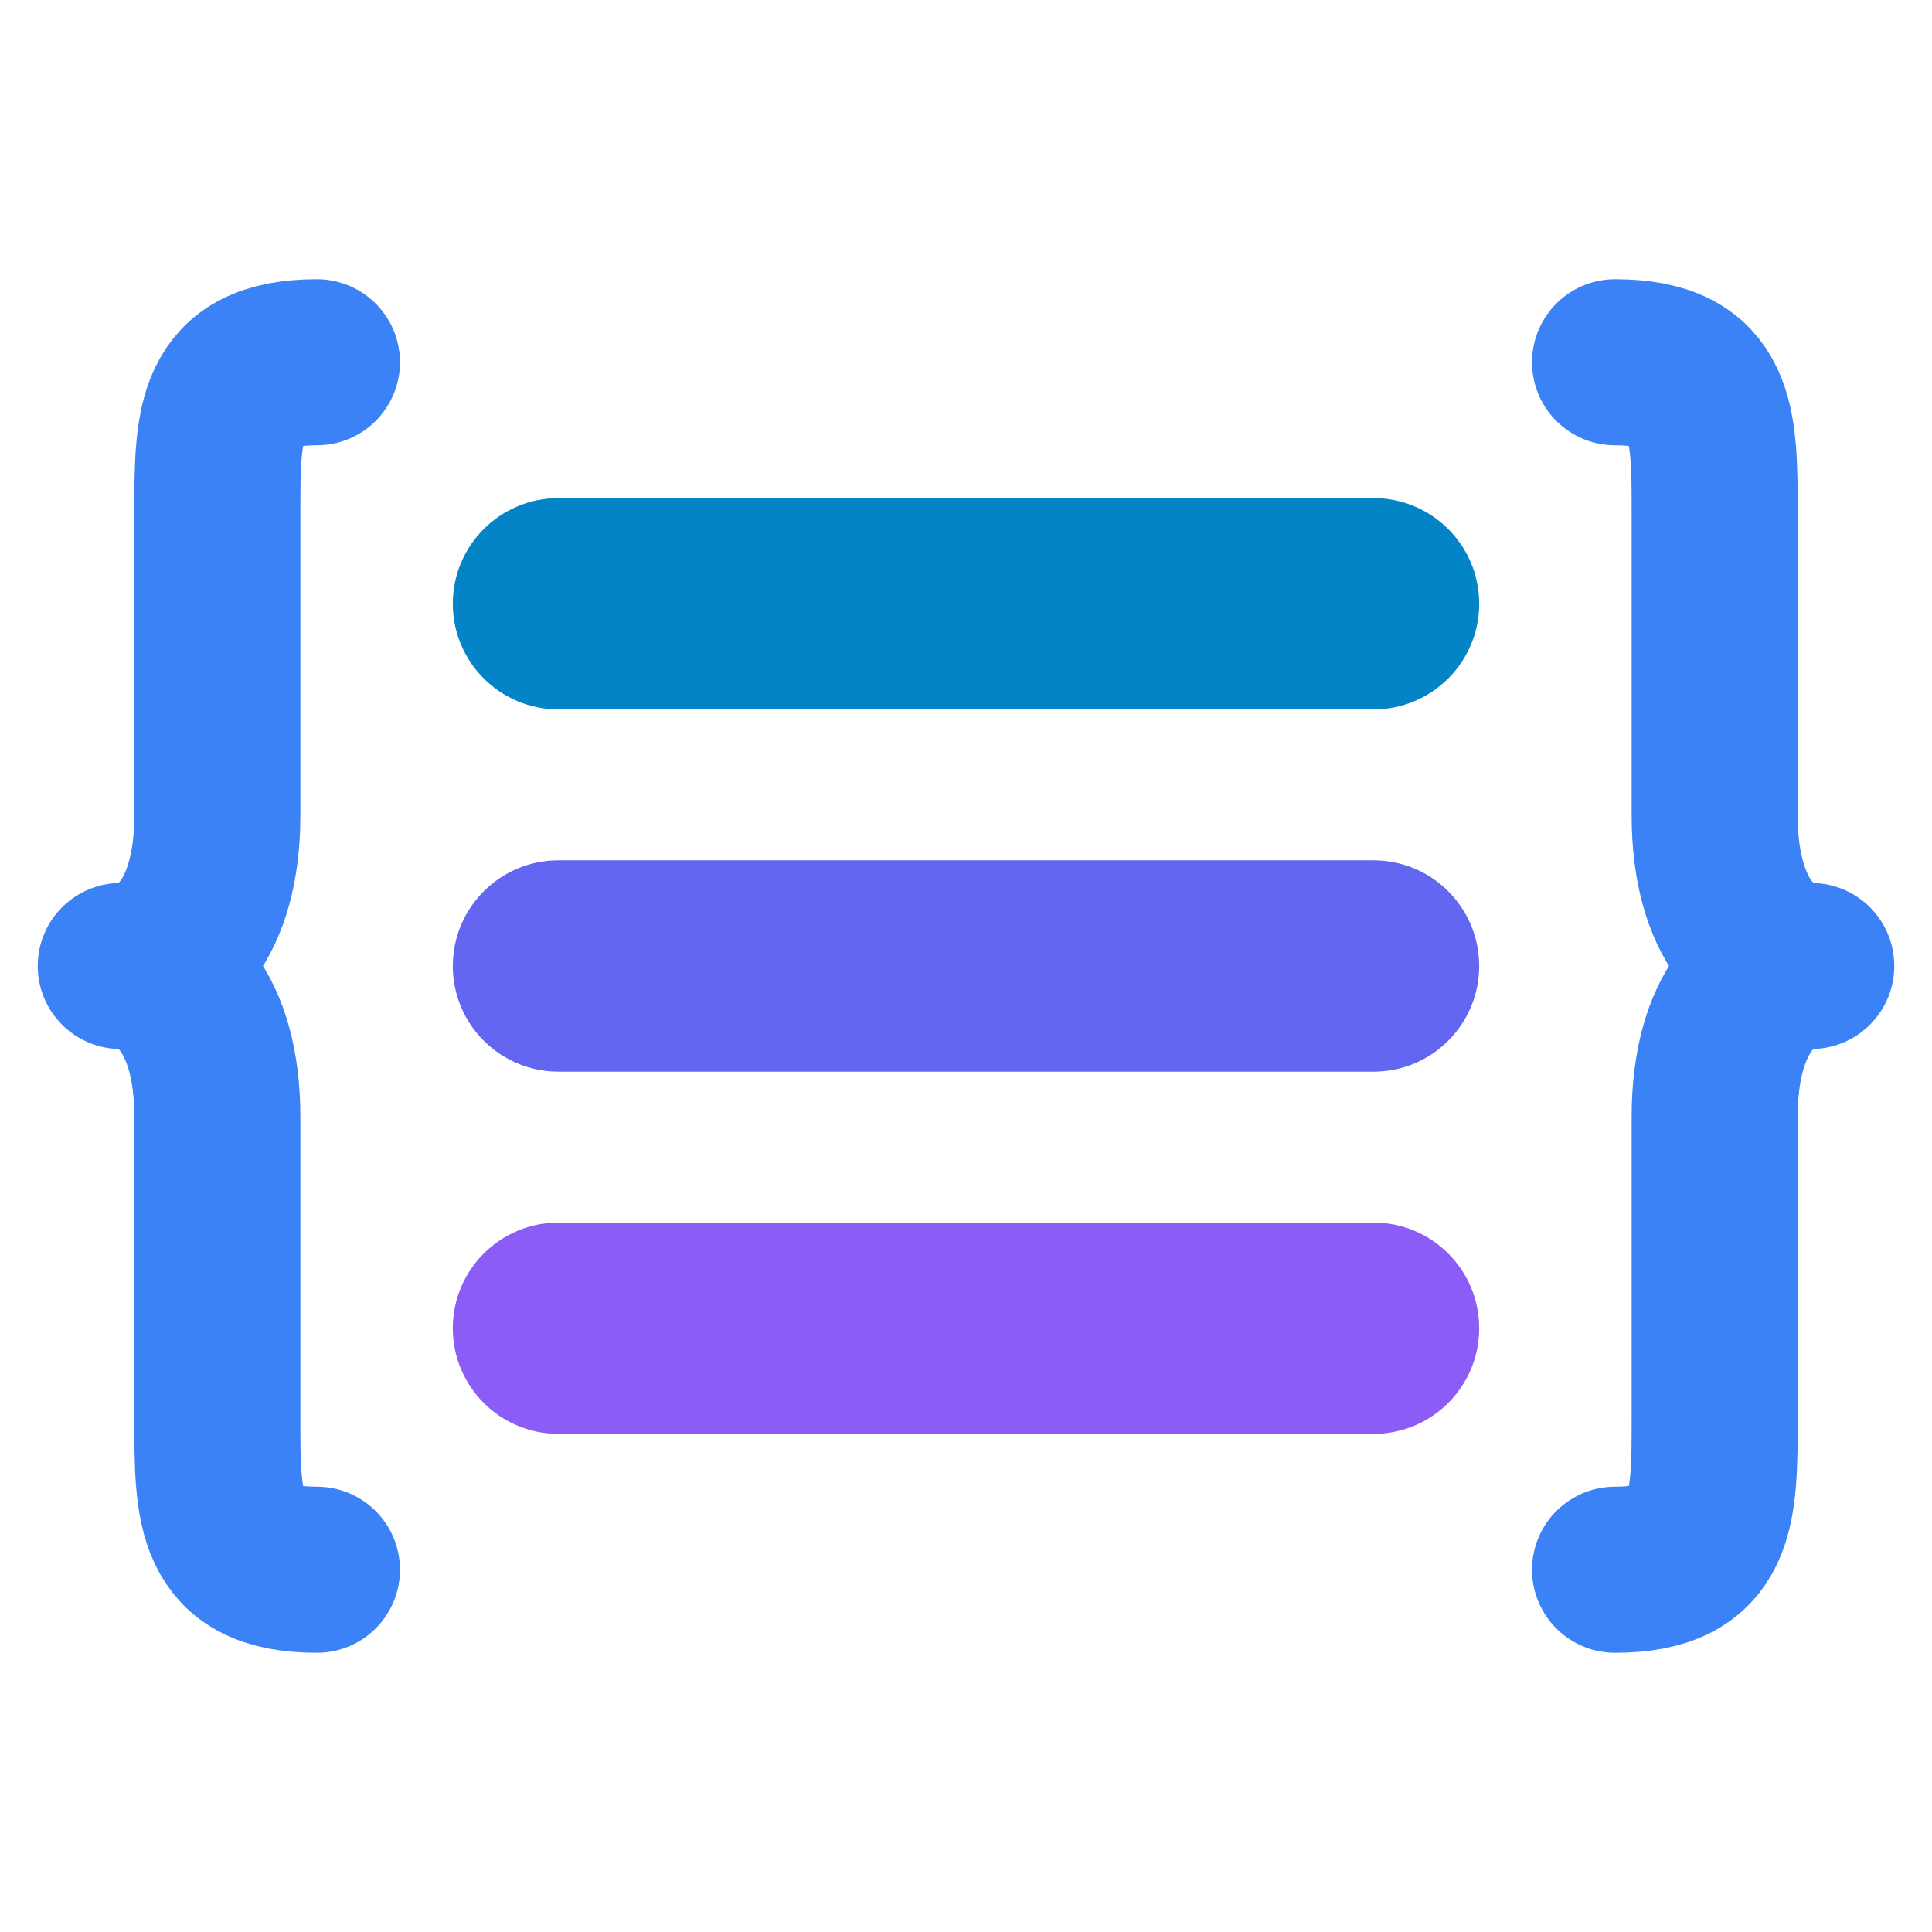
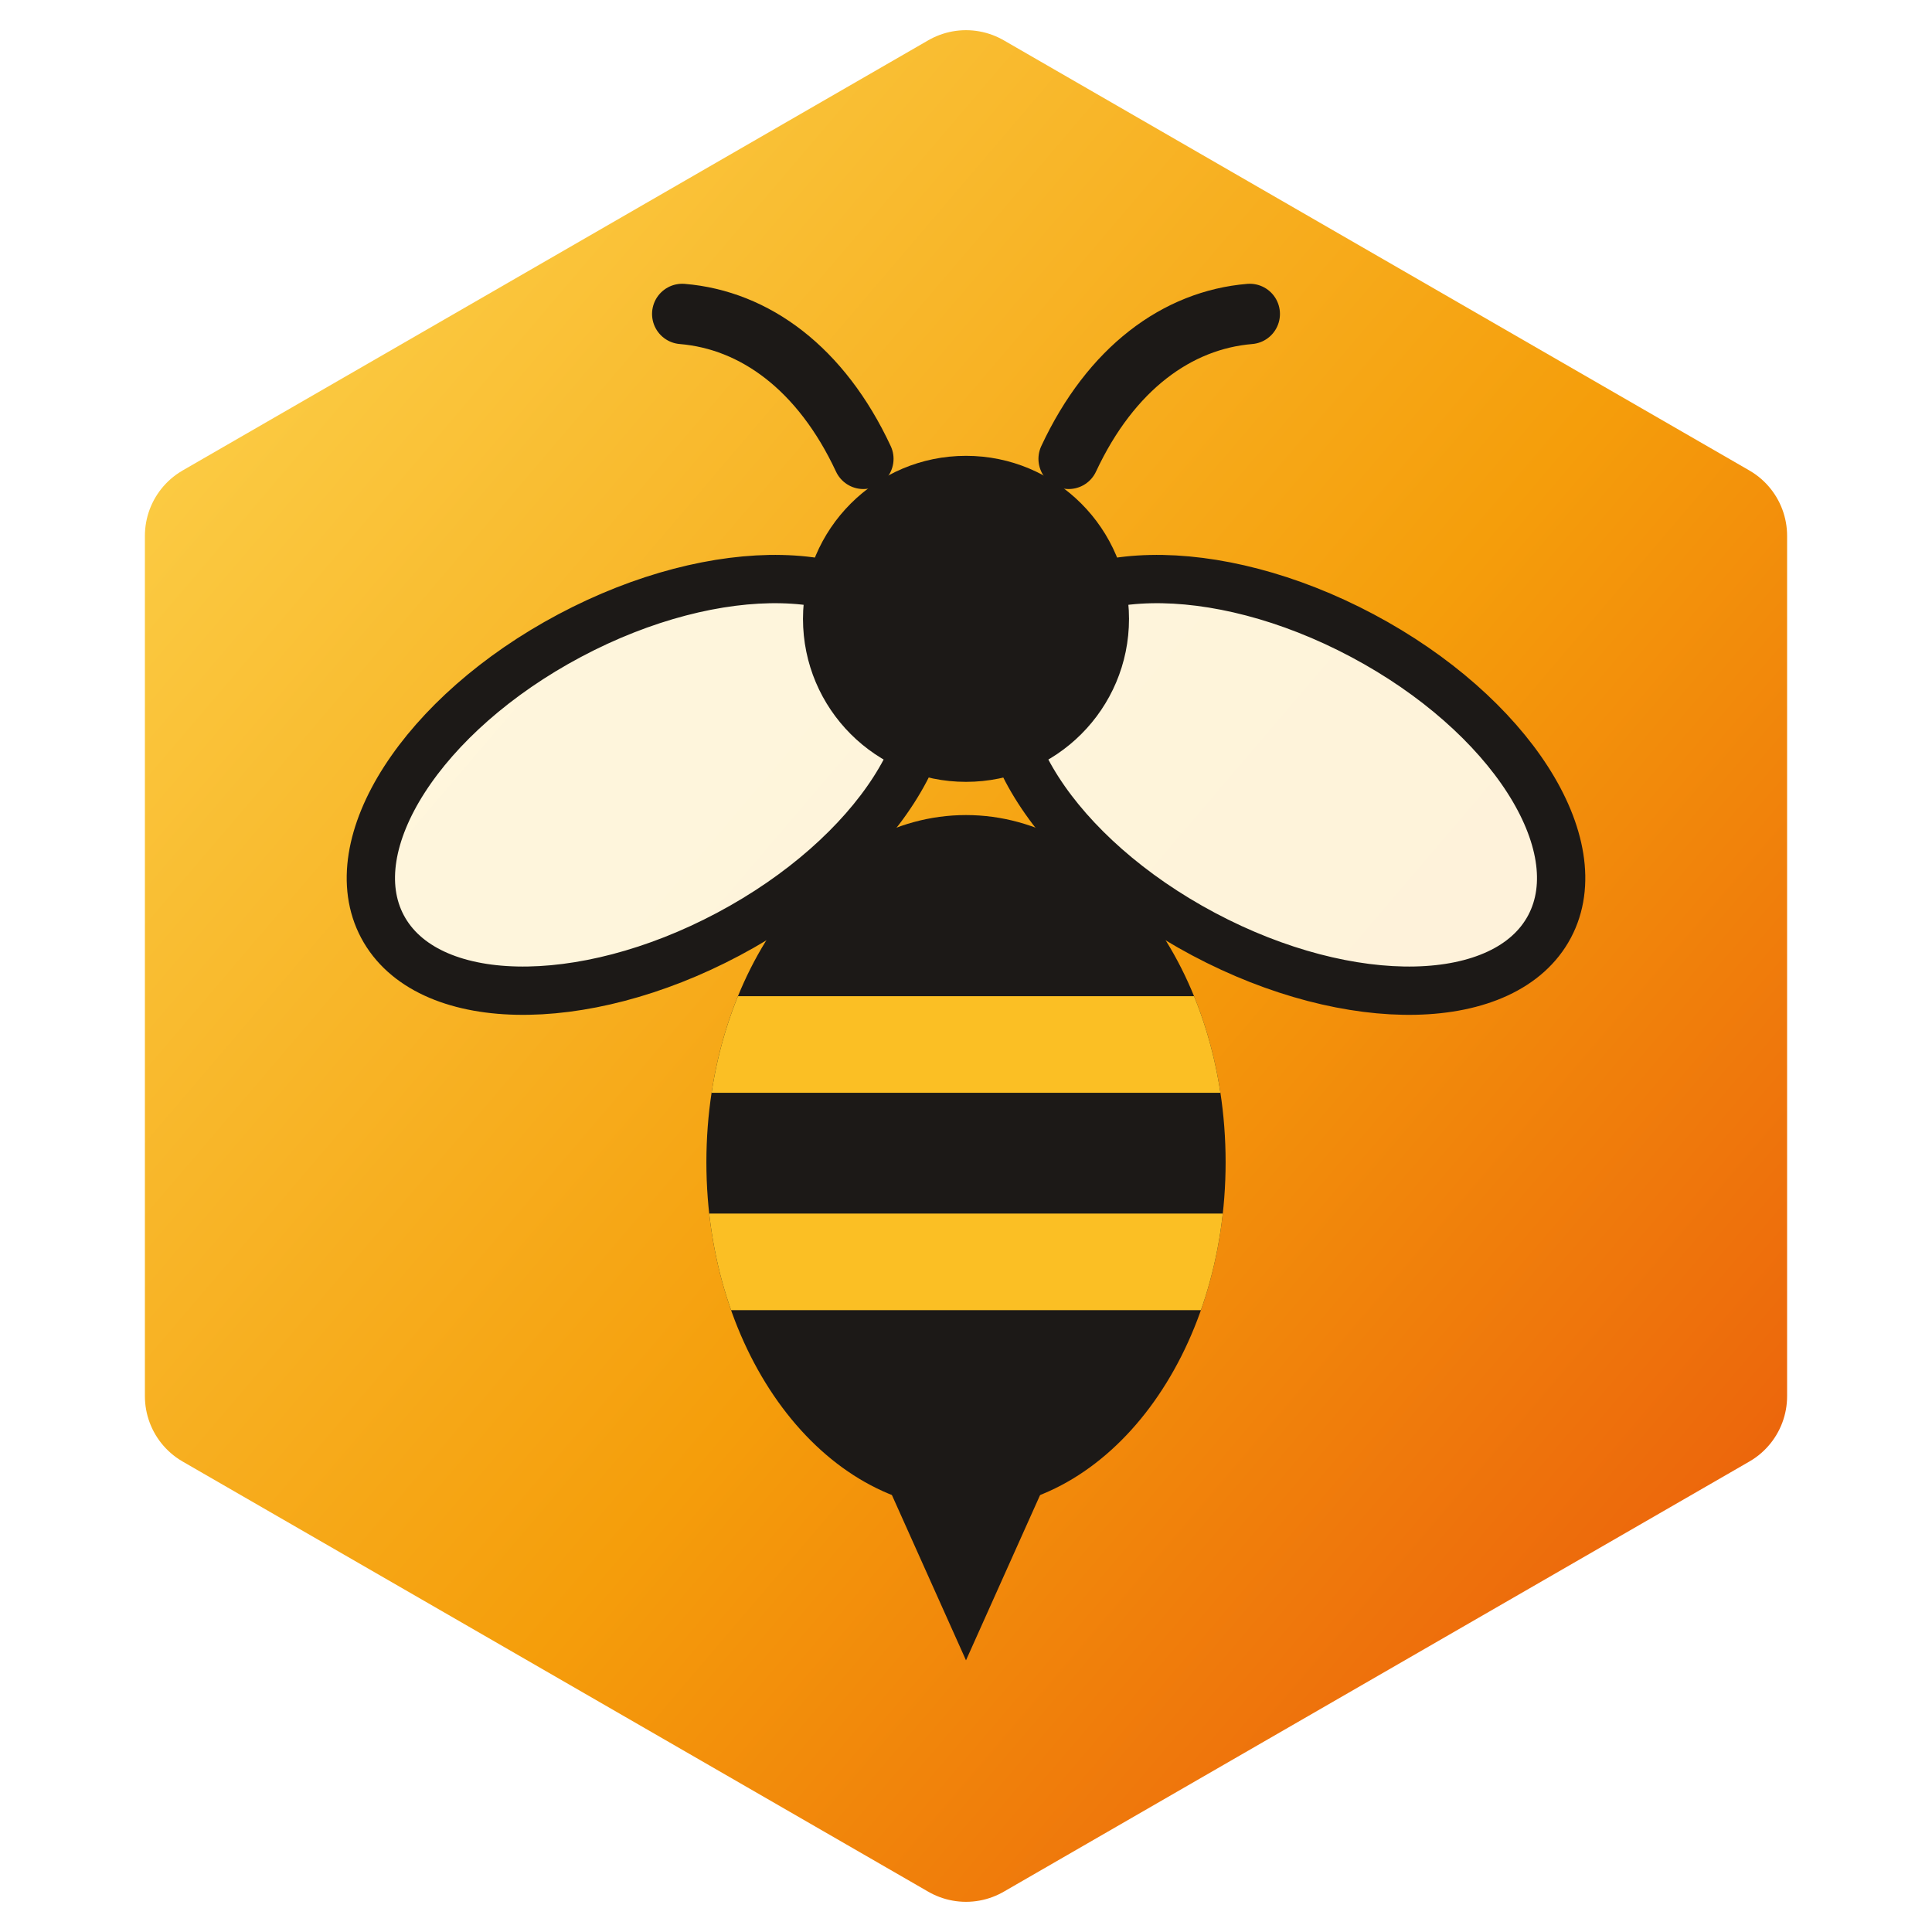
<svg xmlns="http://www.w3.org/2000/svg" viewBox="0 0 64 64">
-   <path d="M10.5 12C7.2 12 7.2 14 7.2 17L7.2 27C7.2 30.5 5.6 32 4 32C5.6 32 7.2 33.5 7.2 37L7.2 47C7.2 50 7.2 52 10.5 52M53.5 12C56.8 12 56.8 14 56.8 17L56.8 27C56.8 30.5 58.4 32 60 32C58.4 32 56.8 33.5 56.8 37L56.8 47C56.8 50 56.8 52 53.5 52" fill="none" stroke="#3b82f6" stroke-width="5.5" stroke-linecap="round" stroke-linejoin="round" />
-   <rect x="15" y="16.5" width="34" height="7" rx="3.5" fill="#0284c7" />
-   <rect x="15" y="28.5" width="34" height="7" rx="3.5" fill="#6366f1" />
-   <rect x="15" y="40.5" width="34" height="7" rx="3.5" fill="#8b5cf6" />
+   <defs>
+     <linearGradient id="hx" x1="0" y1="0" x2="1" y2="1">
+       <stop offset="0" stop-color="#FCD34D" />
+       <stop offset=".55" stop-color="#F59E0B" />
+       <stop offset="1" stop-color="#EA580C" />
+     </linearGradient>
+     <clipPath id="bd">
+       <ellipse cx="32" cy="38.5" rx="8.6" ry="11.5" />
+     </clipPath>
+   </defs>
+   <path d="M32 3.5 56.7 17.75v28.5L32 60.5 7.3 46.25v-28.5z" fill="url(#hx)" stroke="url(#hx)" stroke-width="5" stroke-linejoin="round" />
+   <g fill="#FFFBEB" fill-opacity=".92" stroke="#1C1917" stroke-width="1.6">
+     <ellipse cx="21.5" cy="26" rx="10" ry="5.6" transform="rotate(-28 21.5 26)" />
+     <ellipse cx="42.5" cy="26" rx="10" ry="5.6" transform="rotate(28 42.5 26)" />
+   </g>
+   <g fill="#1C1917">
+     <path d="M28.6 15.2c-1.4-3-3.6-4.6-6-4.8M35.4 15.2c1.4-3 3.6-4.6 6-4.8" fill="none" stroke="#1C1917" stroke-width="2" stroke-linecap="round" />
+     <circle cx="32" cy="20.5" r="5.4" />
+     <ellipse cx="32" cy="38.5" rx="8.6" ry="11.5" />
+     <path d="M29.4 49.2 32 55l2.6-5.8z" />
+   </g>
+   <g clip-path="url(#bd)" fill="#FBBF24">
+     <rect x="20" y="33" width="24" height="3.2" />
+     <rect x="20" y="40.2" width="24" height="3.2" />
+   </g>
</svg>
